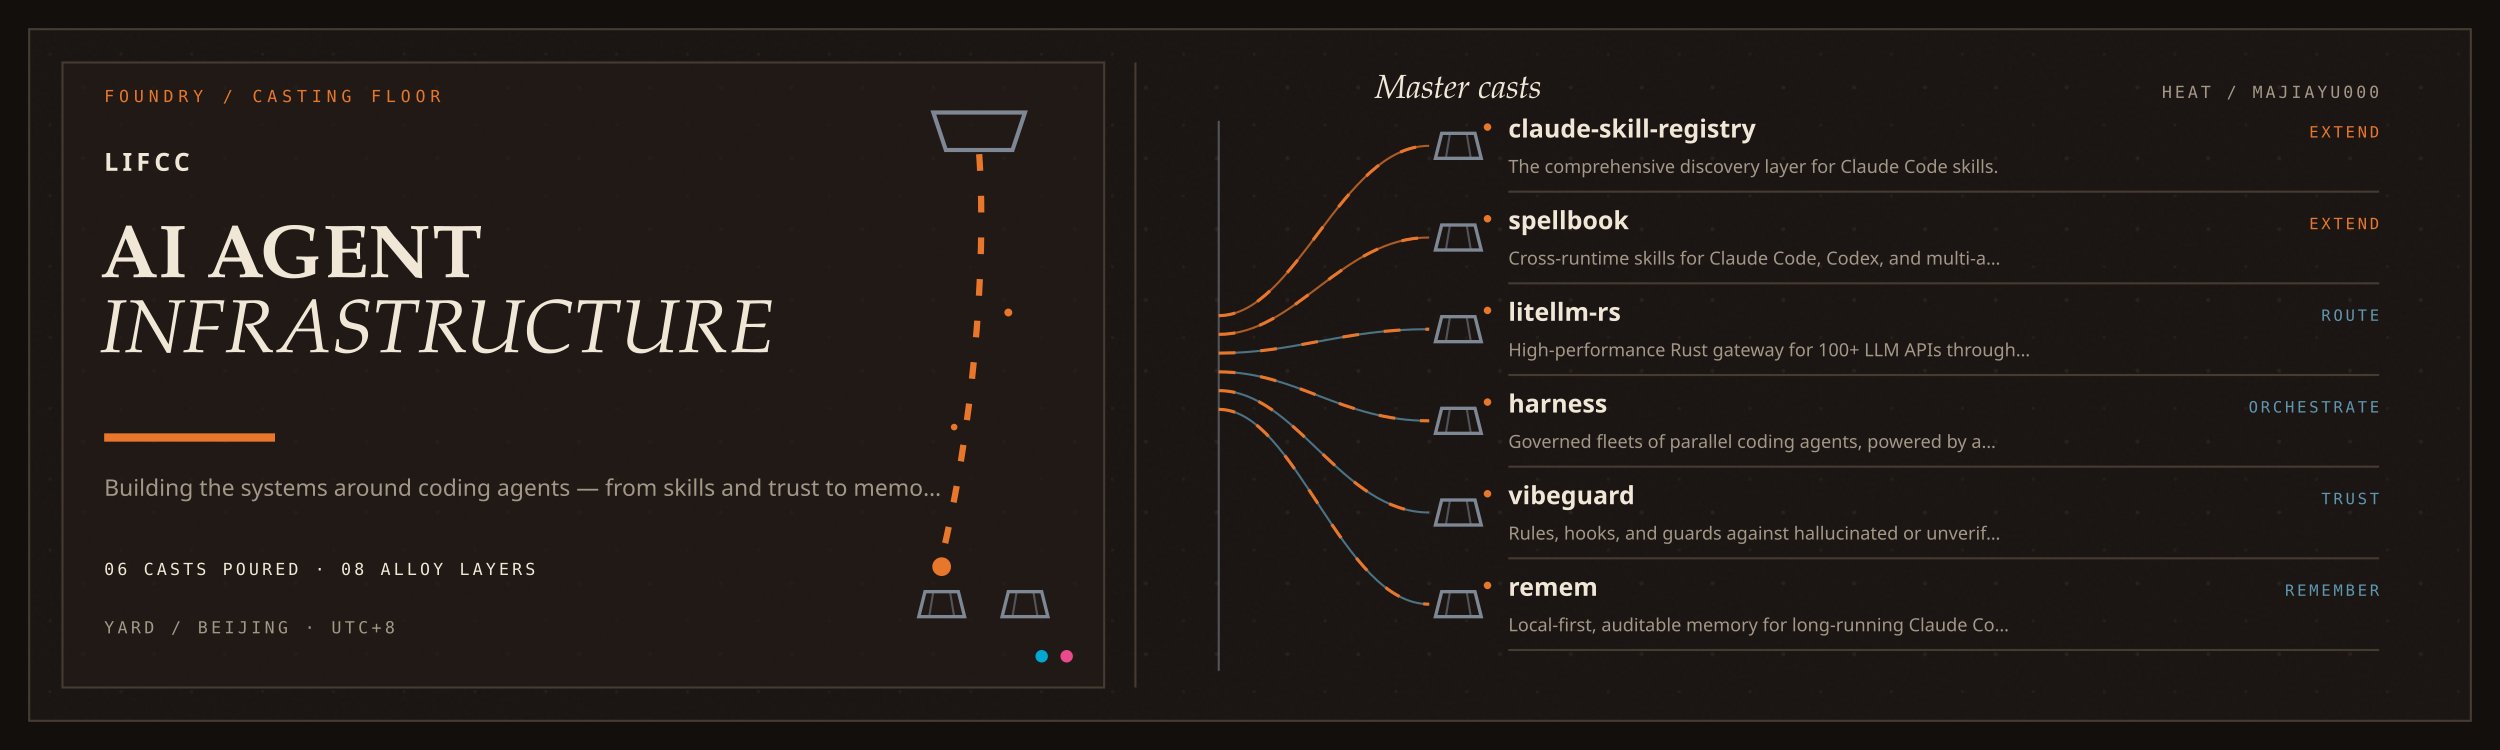
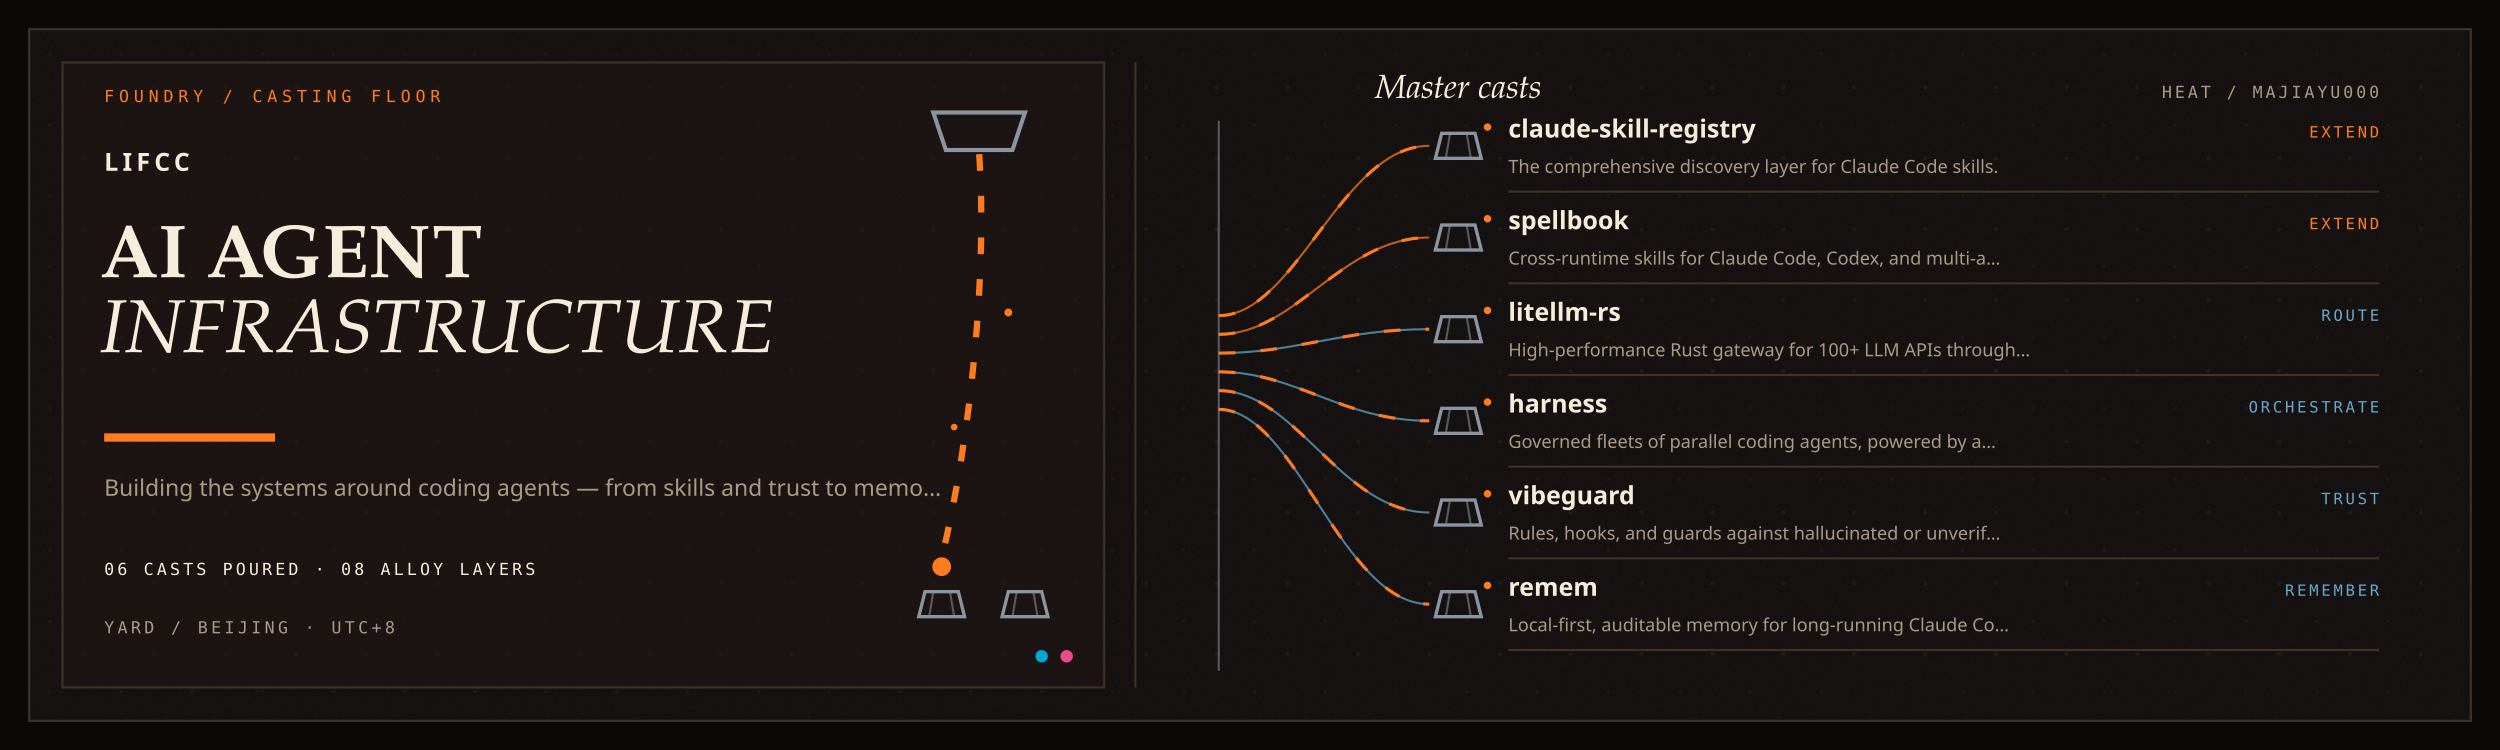
<svg xmlns="http://www.w3.org/2000/svg" width="1200" height="360" viewBox="0 0 1200 360" role="img" aria-label="lifcc foundry floor profile" data-mode="dark">
  <defs>
    <pattern id="forge-grit" width="34" height="34" patternUnits="userSpaceOnUse">
-       <circle cx="6" cy="8" r="1" fill="#463B31" fill-opacity=".3" />
-       <circle cx="24" cy="26" r=".8" fill="#463B31" fill-opacity=".22" />
+       <circle cx="6" cy="8" r="1" fill="#3F3226" fill-opacity=".3" />
+       <circle cx="24" cy="26" r=".8" fill="#3F3226" fill-opacity=".22" />
    </pattern>
    <filter id="forge-heat" x="0" y="0" width="100%" height="100%">
      <feTurbulence type="fractalNoise" baseFrequency=".55" numOctaves="2" seed="7" />
      <feColorMatrix values="1 0 0 0 0 0 1 0 0 0 0 0 1 0 0 0 0 0 .03 0" />
    </filter>
    <g id="forge-ingot">
-       <path d="M-11 6H11L8-6H-8Z" fill="none" stroke="#7E8794" stroke-width="1.6" />
-       <path d="M-6 6L-4-6M4-6L6 6" stroke="#7E8794" stroke-opacity=".55" />
+       <path d="M-11 6H11L8-6H-8Z" fill="none" stroke="#8B95A2" stroke-width="1.6" />
+       <path d="M-6 6L-4-6M4-6L6 6" stroke="#8B95A2" stroke-opacity=".55" />
    </g>
  </defs>
  <style>
    .forge-serif{font-family:Iowan Old Style,Palatino Linotype,Book Antiqua,Georgia,serif}.forge-label{font-family:Avenir Next Condensed,Arial Narrow,sans-serif}.forge-mono{font-family:ui-monospace,SFMono-Regular,Menlo,monospace}
    .forge-pour{stroke-dasharray:8 12;animation:forge-pour 5.5s linear infinite}.forge-glow{animation:forge-glow 2.8s ease-in-out infinite}.forge-spark{transform-box:fill-box;transform-origin:center;animation:forge-spark 3.1s ease-in-out infinite}.forge-rise{animation:forge-rise .62s cubic-bezier(.2,.75,.2,1) both}
    @keyframes forge-pour{to{stroke-dashoffset:-140}}@keyframes forge-glow{50%{opacity:.45}}@keyframes forge-spark{0%,100%{transform:translateY(0);opacity:.9}55%{transform:translateY(-5px);opacity:.35}}@keyframes forge-rise{from{opacity:.16;transform:translateY(7px)}to{opacity:1;transform:translateY(0)}}
    @media(prefers-reduced-motion:reduce){.forge-pour,.forge-glow,.forge-spark,.forge-rise{animation:none}}
  </style>
-   <rect width="1200" height="360" fill="#120F0D" />
-   <rect x="14" y="14" width="1172" height="332" fill="#1A1512" stroke="#463B31" />
+   <rect width="1200" height="360" fill="#0B0908" />
+   <rect x="14" y="14" width="1172" height="332" fill="#151010" stroke="#3F3226" />
  <rect x="14" y="14" width="1172" height="332" fill="url(#forge-grit)" />
  <rect x="14" y="14" width="1172" height="332" filter="url(#forge-heat)" opacity=".42" pointer-events="none" />
-   <rect x="30" y="30" width="500" height="300" fill="#231C17" fill-opacity=".6" stroke="#463B31" />
-   <path d="M545 30V330" stroke="#463B31" />
-   <path d="M585 58V322" stroke="#7E8794" stroke-opacity=".55" />
-   <path d="M448 54H492L486 72H454Z" fill="none" stroke="#7E8794" stroke-width="2" />
-   <path class="forge-pour" d="M470 74C474 130 466 210 452 268" fill="none" stroke="#E8762B" stroke-width="3" />
-   <circle class="forge-spark" cx="484" cy="150" r="1.9" fill="#E8762B" />
-   <circle class="forge-spark" style="animation-delay:.9s" cx="458" cy="205" r="1.6" fill="#E8762B" />
-   <circle class="forge-glow" cx="452" cy="272" r="4.5" fill="#E8762B" />
+   <rect x="30" y="30" width="500" height="300" fill="#201713" fill-opacity=".6" stroke="#3F3226" />
+   <path d="M545 30V330" stroke="#3F3226" />
+   <path d="M585 58V322" stroke="#8B95A2" stroke-opacity=".55" />
+   <path d="M448 54H492L486 72H454Z" fill="none" stroke="#8B95A2" stroke-width="2" />
+   <path class="forge-pour" d="M470 74C474 130 466 210 452 268" fill="none" stroke="#FF7C1E" stroke-width="3" />
+   <circle class="forge-spark" cx="484" cy="150" r="1.9" fill="#FF7C1E" />
+   <circle class="forge-spark" style="animation-delay:.9s" cx="458" cy="205" r="1.6" fill="#FF7C1E" />
+   <circle class="forge-glow" cx="452" cy="272" r="4.5" fill="#FF7C1E" />
  <use href="#forge-ingot" transform="translate(452 290)" />
  <use href="#forge-ingot" transform="translate(492 290)" />
  <g class="forge-rise">
-     <text x="50" y="49" class="forge-mono" font-size="8" letter-spacing="2.3" fill="#E8762B">FOUNDRY / CASTING FLOOR</text>
-     <text x="50" y="82" class="forge-label" font-size="12" font-weight="800" letter-spacing="2" fill="#F0E7D7">LIFCC</text>
-     <text x="48" y="133" class="forge-serif" font-size="36" font-weight="700" fill="#F0E7D7">AI AGENT</text>
-     <text x="48" y="169" class="forge-serif" font-size="36" font-style="italic" fill="#F0E7D7">INFRASTRUCTURE</text>
-     <path d="M50 210H132" stroke="#E8762B" stroke-width="4" />
-     <text x="50" y="238" class="forge-label" font-size="11" fill="#A39888">Building the systems around coding agents — from skills and trust to memo…</text>
-     <text x="50" y="276" class="forge-mono" font-size="8" letter-spacing="1.5" fill="#F0E7D7">06 CASTS POURED · 08 ALLOY LAYERS</text>
-     <text x="50" y="304" class="forge-mono" font-size="8" letter-spacing="1.6" fill="#A39888">YARD / BEIJING · UTC+8</text>
+     <text x="50" y="49" class="forge-mono" font-size="8" letter-spacing="2.3" fill="#FF7C1E">FOUNDRY / CASTING FLOOR</text>
+     <text x="50" y="82" class="forge-label" font-size="12" font-weight="800" letter-spacing="2" fill="#F6EDDB">LIFCC</text>
+     <text x="48" y="133" class="forge-serif" font-size="36" font-weight="700" fill="#F6EDDB">AI AGENT</text>
+     <text x="48" y="169" class="forge-serif" font-size="36" font-style="italic" fill="#F6EDDB">INFRASTRUCTURE</text>
+     <path d="M50 210H132" stroke="#FF7C1E" stroke-width="4" />
+     <text x="50" y="238" class="forge-label" font-size="11" fill="#A99C86">Building the systems around coding agents — from skills and trust to memo…</text>
+     <text x="50" y="276" class="forge-mono" font-size="8" letter-spacing="1.5" fill="#F6EDDB">06 CASTS POURED · 08 ALLOY LAYERS</text>
+     <text x="50" y="304" class="forge-mono" font-size="8" letter-spacing="1.6" fill="#A99C86">YARD / BEIJING · UTC+8</text>
  </g>
-   <text x="660" y="47" class="forge-serif" font-size="16" font-style="italic" fill="#F0E7D7">Master casts</text>
-   <text x="1142" y="47" text-anchor="end" class="forge-mono" font-size="8" letter-spacing="1.4" fill="#A39888">HEAT / MAJIAYU000</text>
+   <text x="660" y="47" class="forge-serif" font-size="16" font-style="italic" fill="#F6EDDB">Master casts</text>
+   <text x="1142" y="47" text-anchor="end" class="forge-mono" font-size="8" letter-spacing="1.4" fill="#A99C86">HEAT / MAJIAYU000</text>
  <g class="forge-rise" style="animation-delay:100ms">
-     <path d="M585 151.5C622 151.5 644 70 686 70" fill="none" stroke="#E8762B" stroke-opacity=".72" />
-     <path class="forge-pour" d="M585 151.5C622 151.5 644 70 686 70" fill="none" stroke="#E8762B" stroke-width="1.5" />
+     <path d="M585 151.5C622 151.5 644 70 686 70" fill="none" stroke="#FF7C1E" stroke-opacity=".72" />
+     <path class="forge-pour" d="M585 151.5C622 151.5 644 70 686 70" fill="none" stroke="#FF7C1E" stroke-width="1.5" />
    <use href="#forge-ingot" transform="translate(700 70)" />
-     <circle class="forge-spark" style="animation-delay:0.00s" cx="714" cy="61" r="1.8" fill="#E8762B" />
-     <text x="724" y="66" class="forge-label" font-size="12" font-weight="800" fill="#F0E7D7">claude-skill-registry</text>
-     <text x="1142" y="66" text-anchor="end" class="forge-mono" font-size="7.5" letter-spacing="1.3" fill="#E8762B">EXTEND</text>
-     <text x="724" y="83" class="forge-label" font-size="8.7" fill="#A39888">The comprehensive discovery layer for Claude Code skills.</text>
-     <path d="M724 92H1142" stroke="#463B31" />
+     <circle class="forge-spark" style="animation-delay:0.00s" cx="714" cy="61" r="1.8" fill="#FF7C1E" />
+     <text x="724" y="66" class="forge-label" font-size="12" font-weight="800" fill="#F6EDDB">claude-skill-registry</text>
+     <text x="1142" y="66" text-anchor="end" class="forge-mono" font-size="7.5" letter-spacing="1.3" fill="#FF7C1E">EXTEND</text>
+     <text x="724" y="83" class="forge-label" font-size="8.7" fill="#A99C86">The comprehensive discovery layer for Claude Code skills.</text>
+     <path d="M724 92H1142" stroke="#3F3226" />
  </g>
  <g class="forge-rise" style="animation-delay:155ms">
-     <path d="M585 160.5C622 160.5 644 114 686 114" fill="none" stroke="#E8762B" stroke-opacity=".72" />
-     <path class="forge-pour" d="M585 160.5C622 160.5 644 114 686 114" fill="none" stroke="#E8762B" stroke-width="1.5" />
+     <path d="M585 160.5C622 160.5 644 114 686 114" fill="none" stroke="#FF7C1E" stroke-opacity=".72" />
+     <path class="forge-pour" d="M585 160.5C622 160.5 644 114 686 114" fill="none" stroke="#FF7C1E" stroke-width="1.5" />
    <use href="#forge-ingot" transform="translate(700 114)" />
-     <circle class="forge-spark" style="animation-delay:0.43s" cx="714" cy="105" r="1.8" fill="#E8762B" />
-     <text x="724" y="110" class="forge-label" font-size="12" font-weight="800" fill="#F0E7D7">spellbook</text>
-     <text x="1142" y="110" text-anchor="end" class="forge-mono" font-size="7.5" letter-spacing="1.3" fill="#E8762B">EXTEND</text>
-     <text x="724" y="127" class="forge-label" font-size="8.7" fill="#A39888">Cross-runtime skills for Claude Code, Codex, and multi-a…</text>
-     <path d="M724 136H1142" stroke="#463B31" />
+     <circle class="forge-spark" style="animation-delay:0.43s" cx="714" cy="105" r="1.8" fill="#FF7C1E" />
+     <text x="724" y="110" class="forge-label" font-size="12" font-weight="800" fill="#F6EDDB">spellbook</text>
+     <text x="1142" y="110" text-anchor="end" class="forge-mono" font-size="7.5" letter-spacing="1.3" fill="#FF7C1E">EXTEND</text>
+     <text x="724" y="127" class="forge-label" font-size="8.7" fill="#A99C86">Cross-runtime skills for Claude Code, Codex, and multi-a…</text>
+     <path d="M724 136H1142" stroke="#3F3226" />
  </g>
  <g class="forge-rise" style="animation-delay:210ms">
-     <path d="M585 169.5C622 169.5 644 158 686 158" fill="none" stroke="#5E97B0" stroke-opacity=".72" />
-     <path class="forge-pour" d="M585 169.5C622 169.5 644 158 686 158" fill="none" stroke="#E8762B" stroke-width="1.5" />
+     <path d="M585 169.5C622 169.5 644 158 686 158" fill="none" stroke="#66A9CC" stroke-opacity=".72" />
+     <path class="forge-pour" d="M585 169.5C622 169.5 644 158 686 158" fill="none" stroke="#FF7C1E" stroke-width="1.5" />
    <use href="#forge-ingot" transform="translate(700 158)" />
-     <circle class="forge-spark" style="animation-delay:0.86s" cx="714" cy="149" r="1.8" fill="#E8762B" />
-     <text x="724" y="154" class="forge-label" font-size="12" font-weight="800" fill="#F0E7D7">litellm-rs</text>
-     <text x="1142" y="154" text-anchor="end" class="forge-mono" font-size="7.5" letter-spacing="1.3" fill="#5E97B0">ROUTE</text>
-     <text x="724" y="171" class="forge-label" font-size="8.7" fill="#A39888">High-performance Rust gateway for 100+ LLM APIs through…</text>
-     <path d="M724 180H1142" stroke="#463B31" />
+     <circle class="forge-spark" style="animation-delay:0.86s" cx="714" cy="149" r="1.8" fill="#FF7C1E" />
+     <text x="724" y="154" class="forge-label" font-size="12" font-weight="800" fill="#F6EDDB">litellm-rs</text>
+     <text x="1142" y="154" text-anchor="end" class="forge-mono" font-size="7.5" letter-spacing="1.3" fill="#66A9CC">ROUTE</text>
+     <text x="724" y="171" class="forge-label" font-size="8.7" fill="#A99C86">High-performance Rust gateway for 100+ LLM APIs through…</text>
+     <path d="M724 180H1142" stroke="#3F3226" />
  </g>
  <g class="forge-rise" style="animation-delay:265ms">
-     <path d="M585 178.5C622 178.5 644 202 686 202" fill="none" stroke="#5E97B0" stroke-opacity=".72" />
-     <path class="forge-pour" d="M585 178.5C622 178.5 644 202 686 202" fill="none" stroke="#E8762B" stroke-width="1.5" />
+     <path d="M585 178.5C622 178.5 644 202 686 202" fill="none" stroke="#66A9CC" stroke-opacity=".72" />
+     <path class="forge-pour" d="M585 178.5C622 178.5 644 202 686 202" fill="none" stroke="#FF7C1E" stroke-width="1.5" />
    <use href="#forge-ingot" transform="translate(700 202)" />
-     <circle class="forge-spark" style="animation-delay:1.29s" cx="714" cy="193" r="1.8" fill="#E8762B" />
-     <text x="724" y="198" class="forge-label" font-size="12" font-weight="800" fill="#F0E7D7">harness</text>
-     <text x="1142" y="198" text-anchor="end" class="forge-mono" font-size="7.5" letter-spacing="1.3" fill="#5E97B0">ORCHESTRATE</text>
-     <text x="724" y="215" class="forge-label" font-size="8.7" fill="#A39888">Governed fleets of parallel coding agents, powered by a…</text>
-     <path d="M724 224H1142" stroke="#463B31" />
+     <circle class="forge-spark" style="animation-delay:1.29s" cx="714" cy="193" r="1.8" fill="#FF7C1E" />
+     <text x="724" y="198" class="forge-label" font-size="12" font-weight="800" fill="#F6EDDB">harness</text>
+     <text x="1142" y="198" text-anchor="end" class="forge-mono" font-size="7.5" letter-spacing="1.3" fill="#66A9CC">ORCHESTRATE</text>
+     <text x="724" y="215" class="forge-label" font-size="8.7" fill="#A99C86">Governed fleets of parallel coding agents, powered by a…</text>
+     <path d="M724 224H1142" stroke="#3F3226" />
  </g>
  <g class="forge-rise" style="animation-delay:320ms">
-     <path d="M585 187.5C622 187.5 644 246 686 246" fill="none" stroke="#5E97B0" stroke-opacity=".72" />
-     <path class="forge-pour" d="M585 187.5C622 187.5 644 246 686 246" fill="none" stroke="#E8762B" stroke-width="1.5" />
+     <path d="M585 187.5C622 187.5 644 246 686 246" fill="none" stroke="#66A9CC" stroke-opacity=".72" />
+     <path class="forge-pour" d="M585 187.5C622 187.5 644 246 686 246" fill="none" stroke="#FF7C1E" stroke-width="1.5" />
    <use href="#forge-ingot" transform="translate(700 246)" />
-     <circle class="forge-spark" style="animation-delay:1.72s" cx="714" cy="237" r="1.8" fill="#E8762B" />
-     <text x="724" y="242" class="forge-label" font-size="12" font-weight="800" fill="#F0E7D7">vibeguard</text>
-     <text x="1142" y="242" text-anchor="end" class="forge-mono" font-size="7.5" letter-spacing="1.3" fill="#5E97B0">TRUST</text>
-     <text x="724" y="259" class="forge-label" font-size="8.7" fill="#A39888">Rules, hooks, and guards against hallucinated or unverif…</text>
-     <path d="M724 268H1142" stroke="#463B31" />
+     <circle class="forge-spark" style="animation-delay:1.72s" cx="714" cy="237" r="1.8" fill="#FF7C1E" />
+     <text x="724" y="242" class="forge-label" font-size="12" font-weight="800" fill="#F6EDDB">vibeguard</text>
+     <text x="1142" y="242" text-anchor="end" class="forge-mono" font-size="7.5" letter-spacing="1.3" fill="#66A9CC">TRUST</text>
+     <text x="724" y="259" class="forge-label" font-size="8.7" fill="#A99C86">Rules, hooks, and guards against hallucinated or unverif…</text>
+     <path d="M724 268H1142" stroke="#3F3226" />
  </g>
  <g class="forge-rise" style="animation-delay:375ms">
-     <path d="M585 196.5C622 196.5 644 290 686 290" fill="none" stroke="#5E97B0" stroke-opacity=".72" />
-     <path class="forge-pour" d="M585 196.5C622 196.5 644 290 686 290" fill="none" stroke="#E8762B" stroke-width="1.5" />
+     <path d="M585 196.5C622 196.5 644 290 686 290" fill="none" stroke="#66A9CC" stroke-opacity=".72" />
+     <path class="forge-pour" d="M585 196.5C622 196.5 644 290 686 290" fill="none" stroke="#FF7C1E" stroke-width="1.5" />
    <use href="#forge-ingot" transform="translate(700 290)" />
-     <circle class="forge-spark" style="animation-delay:2.15s" cx="714" cy="281" r="1.8" fill="#E8762B" />
-     <text x="724" y="286" class="forge-label" font-size="12" font-weight="800" fill="#F0E7D7">remem</text>
-     <text x="1142" y="286" text-anchor="end" class="forge-mono" font-size="7.5" letter-spacing="1.3" fill="#5E97B0">REMEMBER</text>
-     <text x="724" y="303" class="forge-label" font-size="8.7" fill="#A39888">Local-first, auditable memory for long-running Claude Co…</text>
-     <path d="M724 312H1142" stroke="#463B31" />
+     <circle class="forge-spark" style="animation-delay:2.15s" cx="714" cy="281" r="1.8" fill="#FF7C1E" />
+     <text x="724" y="286" class="forge-label" font-size="12" font-weight="800" fill="#F6EDDB">remem</text>
+     <text x="1142" y="286" text-anchor="end" class="forge-mono" font-size="7.5" letter-spacing="1.3" fill="#66A9CC">REMEMBER</text>
+     <text x="724" y="303" class="forge-label" font-size="8.7" fill="#A99C86">Local-first, auditable memory for long-running Claude Co…</text>
+     <path d="M724 312H1142" stroke="#3F3226" />
  </g>
  <circle cx="500" cy="315" r="3" fill="#00A7D1" />
  <circle cx="512" cy="315" r="3" fill="#E84A8A" />
</svg>
